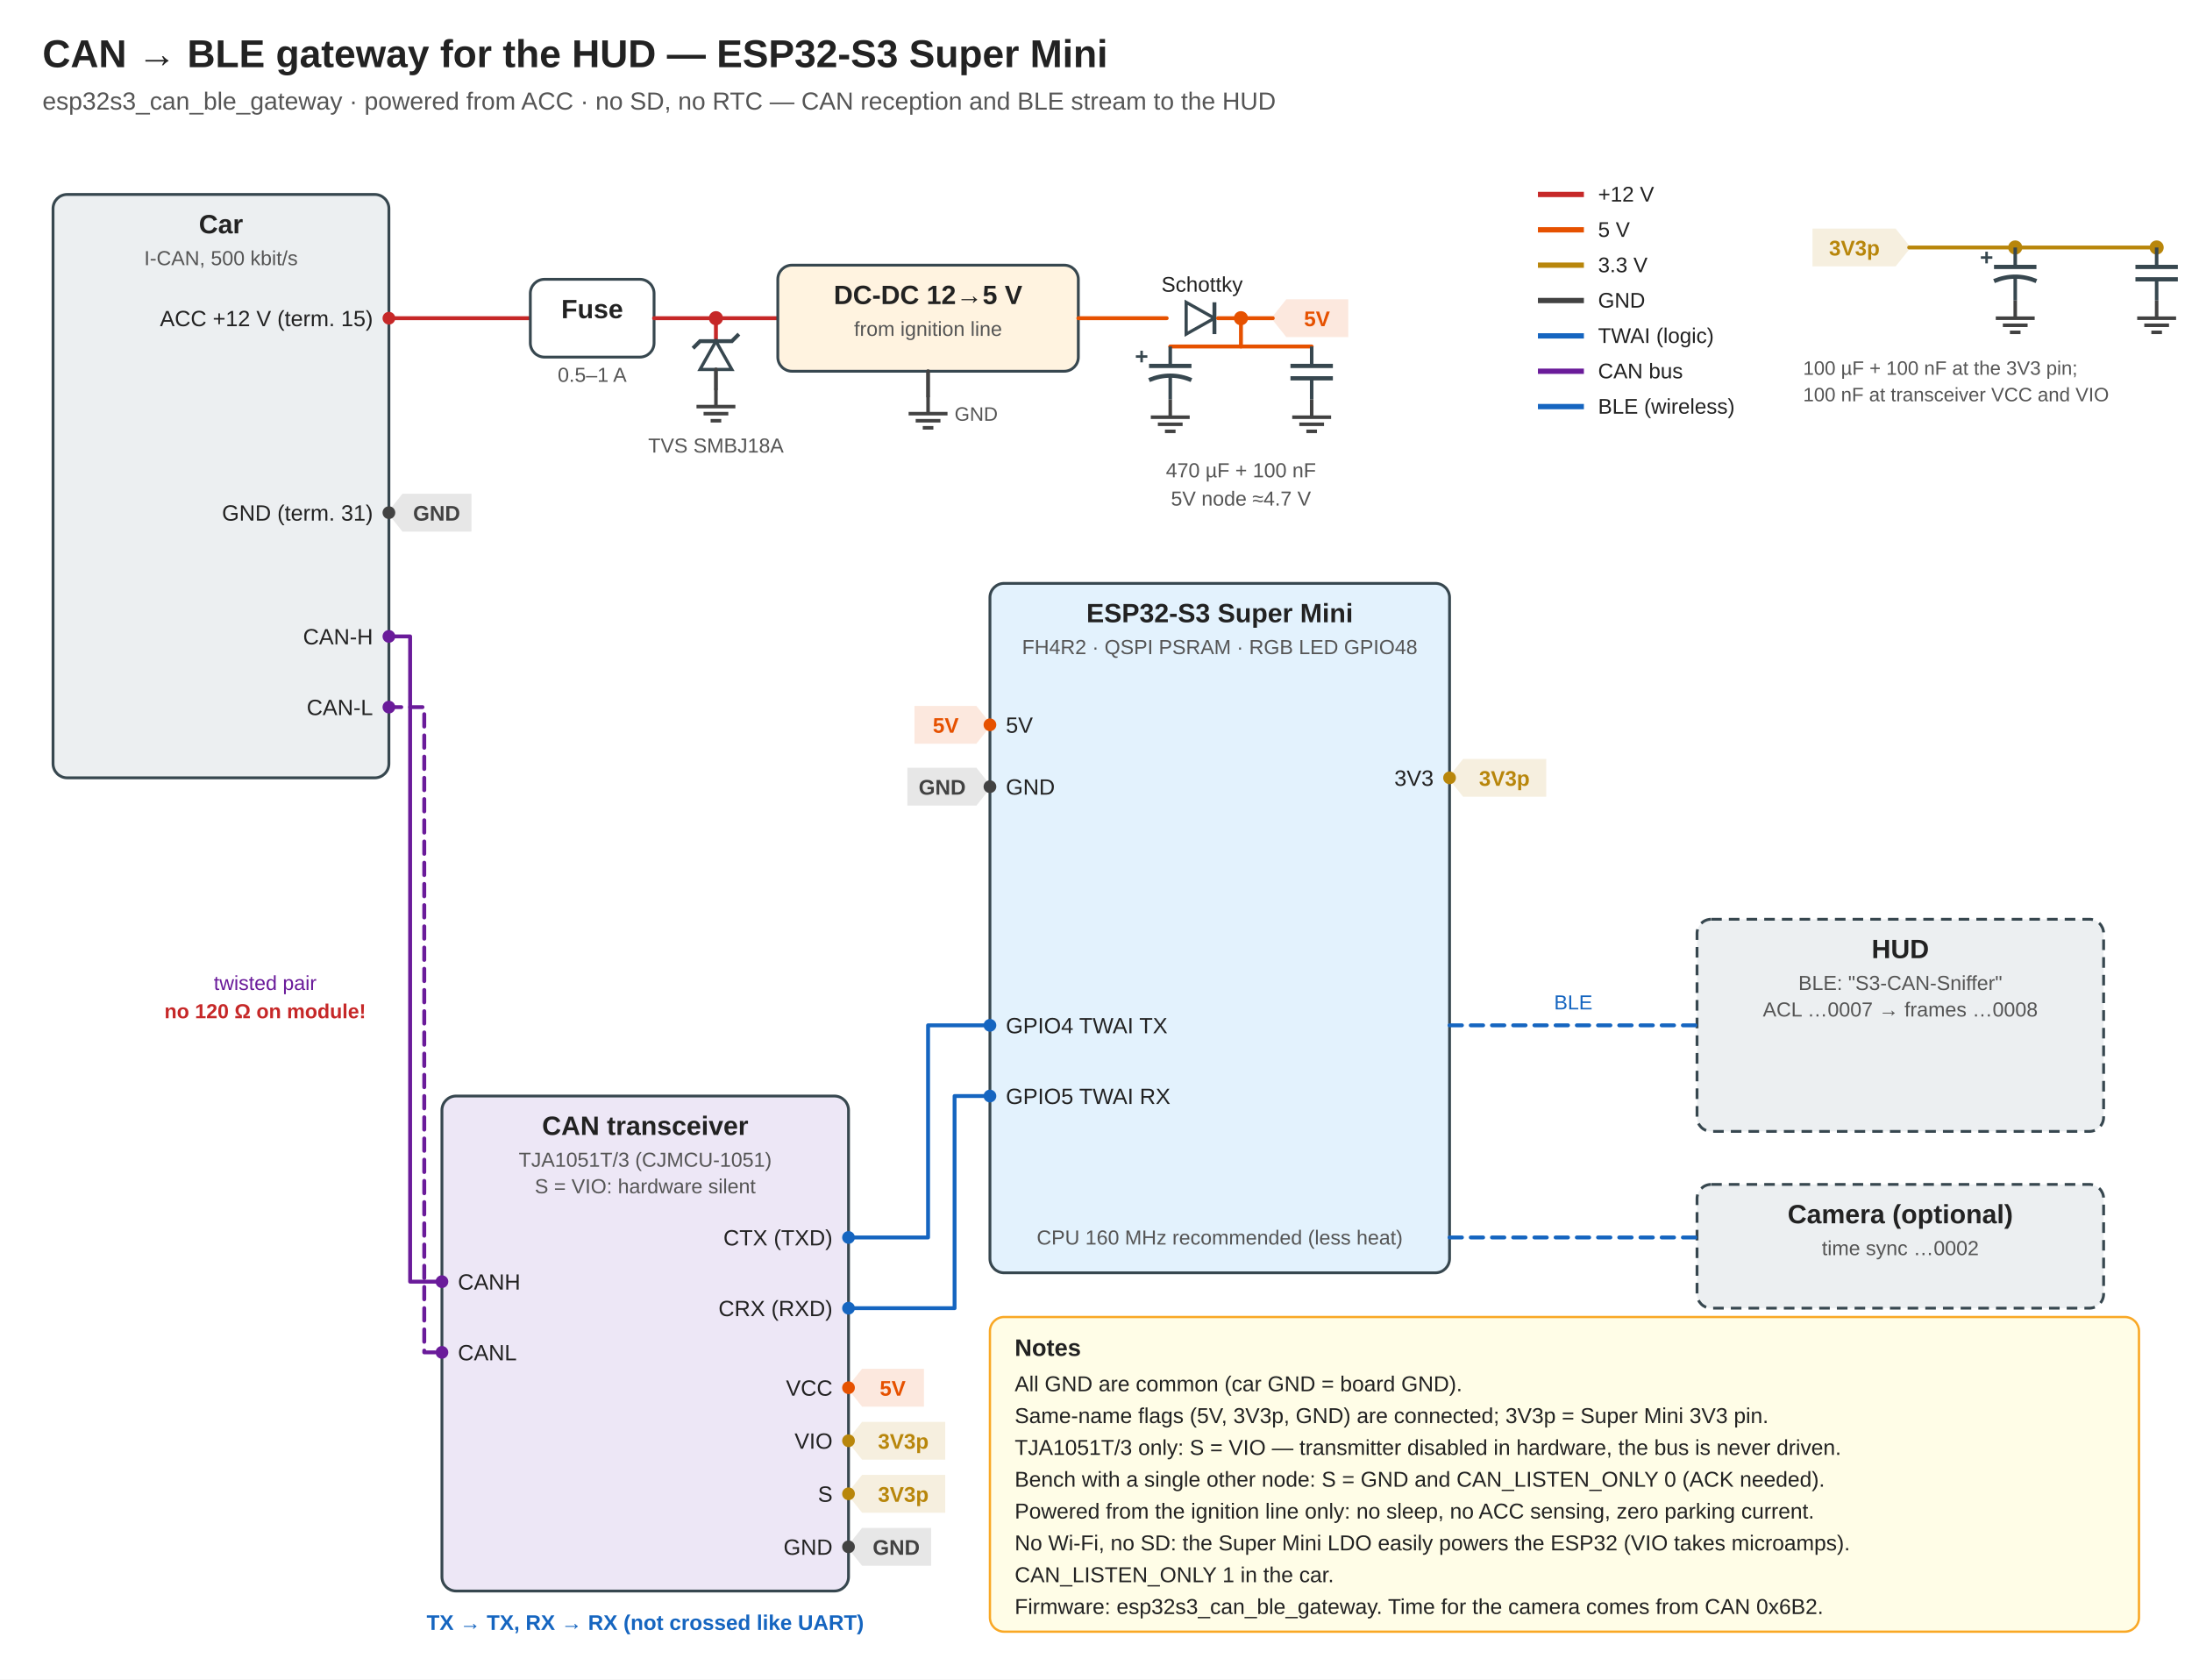
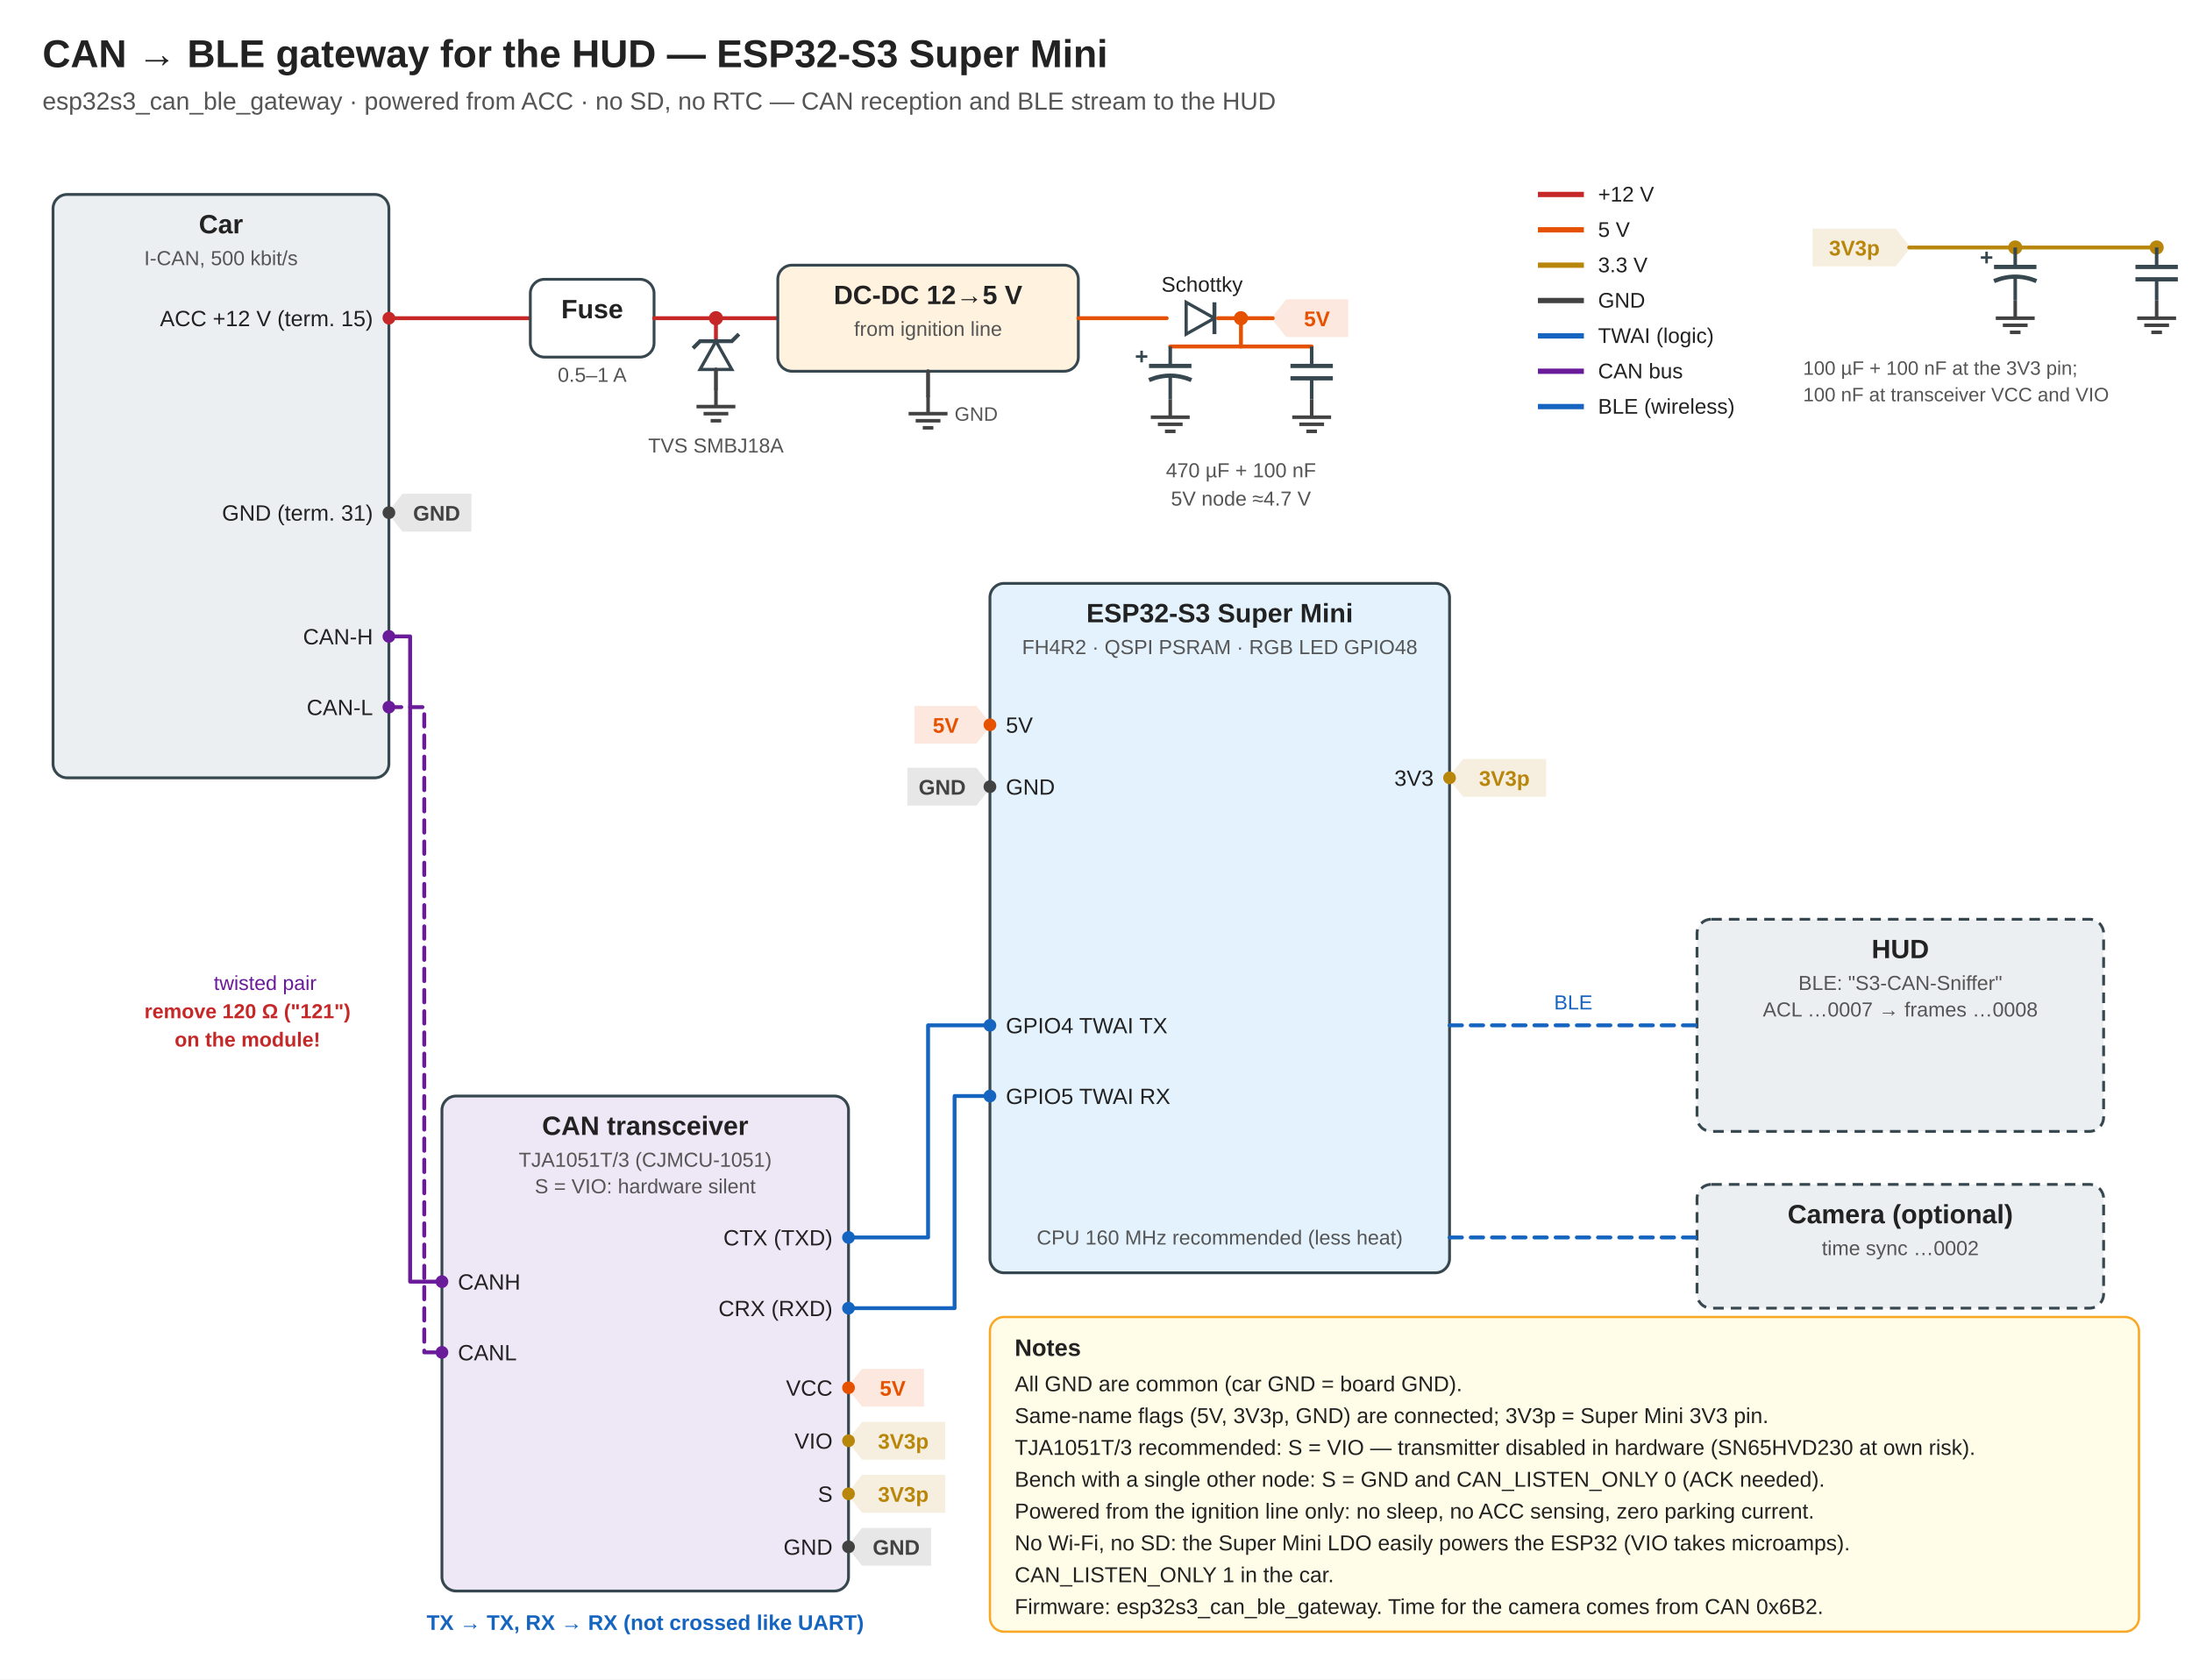
<svg xmlns="http://www.w3.org/2000/svg" width="1240" height="950" viewBox="0 0 1240 950">
  <rect x="0" y="0" width="1240" height="950" fill="#ffffff" />
  <text x="24" y="38" font-family="Segoe UI, Arial, sans-serif" font-size="22" fill="#222" text-anchor="start" font-weight="bold">CAN → BLE gateway for the HUD — ESP32-S3 Super Mini</text>
  <text x="24" y="62" font-family="Segoe UI, Arial, sans-serif" font-size="14" fill="#555" text-anchor="start" font-weight="normal">esp32s3_can_ble_gateway · powered from ACC · no SD, no RTC — CAN reception and BLE stream to the HUD</text>
  <rect x="30" y="110" width="190" height="330" rx="8" fill="#eceff1" stroke="#37474f" stroke-width="1.6" />
  <text x="125.0" y="132" font-family="Segoe UI, Arial, sans-serif" font-size="15" fill="#222" text-anchor="middle" font-weight="bold">Car</text>
  <text x="125.0" y="150" font-family="Segoe UI, Arial, sans-serif" font-size="11.5" fill="#555" text-anchor="middle" font-weight="normal">I-CAN, 500 kbit/s</text>
  <circle cx="220" cy="180" r="3.6" fill="#c62828" />
  <text x="211" y="184.5" font-family="Segoe UI, Arial, sans-serif" font-size="12.5" fill="#222" text-anchor="end" font-weight="normal">ACC +12 V (term. 15)</text>
  <circle cx="220" cy="290" r="3.6" fill="#424242" />
  <text x="211" y="294.5" font-family="Segoe UI, Arial, sans-serif" font-size="12.5" fill="#222" text-anchor="end" font-weight="normal">GND (term. 31)</text>
  <circle cx="220" cy="360" r="3.6" fill="#6a1b9a" />
  <text x="211" y="364.5" font-family="Segoe UI, Arial, sans-serif" font-size="12.5" fill="#222" text-anchor="end" font-weight="normal">CAN-H</text>
  <circle cx="220" cy="400" r="3.6" fill="#6a1b9a" />
  <text x="211" y="404.5" font-family="Segoe UI, Arial, sans-serif" font-size="12.5" fill="#222" text-anchor="end" font-weight="normal">CAN-L</text>
  <polygon points="220,290 228,280 266,280 266,300 228,300" fill="#424242" opacity="0.13" stroke="#424242" stroke-width="1.4" />
  <text x="247.0" y="294.5" font-family="Segoe UI, Arial, sans-serif" font-size="12" fill="#424242" text-anchor="middle" font-weight="bold">GND</text>
  <polyline points="220,180 300,180" fill="none" stroke="#c62828" stroke-width="2.2" stroke-linejoin="round" stroke-linecap="round" />
  <rect x="300" y="158" width="70" height="44" rx="8" fill="#fff" stroke="#37474f" stroke-width="1.6" />
  <text x="335.0" y="180" font-family="Segoe UI, Arial, sans-serif" font-size="15" fill="#222" text-anchor="middle" font-weight="bold">Fuse</text>
  <text x="335" y="216" font-family="Segoe UI, Arial, sans-serif" font-size="11.5" fill="#555" text-anchor="middle" font-weight="normal">0.5–1 A</text>
  <polyline points="370,180 440,180" fill="none" stroke="#c62828" stroke-width="2.2" stroke-linejoin="round" stroke-linecap="round" />
  <circle cx="405" cy="180" r="4" fill="#c62828" />
  <polyline points="405,180 405,192" fill="none" stroke="#c62828" stroke-width="2.2" stroke-linejoin="round" stroke-linecap="round" />
  <polygon points="396,209 414,209 405,193" fill="#fff" stroke="#37474f" stroke-width="1.8" />
  <polyline points="392,197 396,193 414,193 418,189" fill="none" stroke="#37474f" stroke-width="2.2" />
  <polyline points="405,209 405,220" fill="none" stroke="#424242" stroke-width="2.2" stroke-linejoin="round" stroke-linecap="round" />
  <line x1="405" y1="220" x2="405" y2="230" stroke="#424242" stroke-width="2" />
  <line x1="394" y1="230" x2="416" y2="230" stroke="#424242" stroke-width="2" />
  <line x1="398" y1="234" x2="412" y2="234" stroke="#424242" stroke-width="2" />
  <line x1="402" y1="238" x2="408" y2="238" stroke="#424242" stroke-width="2" />
  <text x="405" y="256" font-family="Segoe UI, Arial, sans-serif" font-size="11.5" fill="#555" text-anchor="middle" font-weight="normal">TVS SMBJ18A</text>
  <rect x="440" y="150" width="170" height="60" rx="8" fill="#fff3e0" stroke="#37474f" stroke-width="1.6" />
  <text x="525.0" y="172" font-family="Segoe UI, Arial, sans-serif" font-size="15" fill="#222" text-anchor="middle" font-weight="bold">DC-DC 12→5 V</text>
  <text x="525.0" y="190" font-family="Segoe UI, Arial, sans-serif" font-size="11.5" fill="#555" text-anchor="middle" font-weight="normal">from ignition line</text>
  <polyline points="525,210 525,224" fill="none" stroke="#424242" stroke-width="2.2" stroke-linejoin="round" stroke-linecap="round" />
  <line x1="525" y1="224" x2="525" y2="234" stroke="#424242" stroke-width="2" />
  <line x1="514" y1="234" x2="536" y2="234" stroke="#424242" stroke-width="2" />
  <line x1="518" y1="238" x2="532" y2="238" stroke="#424242" stroke-width="2" />
  <line x1="522" y1="242" x2="528" y2="242" stroke="#424242" stroke-width="2" />
  <text x="540" y="238" font-family="Segoe UI, Arial, sans-serif" font-size="11" fill="#555" text-anchor="start" font-weight="normal">GND</text>
  <polyline points="610,180 660,180" fill="none" stroke="#e65100" stroke-width="2.2" stroke-linejoin="round" stroke-linecap="round" />
  <polygon points="671,171 671,189 687,180" fill="#fff" stroke="#37474f" stroke-width="1.8" />
  <line x1="687" y1="171" x2="687" y2="189" stroke="#37474f" stroke-width="2.2" />
  <text x="680" y="165" font-family="Segoe UI, Arial, sans-serif" font-size="12" fill="#222" text-anchor="middle" font-weight="normal">Schottky</text>
  <polyline points="689,180 720,180" fill="none" stroke="#e65100" stroke-width="2.2" stroke-linejoin="round" stroke-linecap="round" />
  <text x="702" y="286" font-family="Segoe UI, Arial, sans-serif" font-size="11.5" fill="#555" text-anchor="middle" font-weight="normal">5V node ≈4.7 V</text>
  <circle cx="702" cy="180" r="4" fill="#e65100" />
  <polyline points="702,180 702,196 662,196" fill="none" stroke="#e65100" stroke-width="2.2" stroke-linejoin="round" stroke-linecap="round" />
  <polyline points="702,196 742,196" fill="none" stroke="#e65100" stroke-width="2.2" stroke-linejoin="round" stroke-linecap="round" />
  <line x1="662" y1="196" x2="662" y2="207" stroke="#37474f" stroke-width="2" />
  <line x1="650" y1="207" x2="674" y2="207" stroke="#37474f" stroke-width="2.4" />
  <path d="M 650 215 Q 662 210 674 215" fill="none" stroke="#37474f" stroke-width="2.4" />
  <line x1="662" y1="213" x2="662" y2="226" stroke="#37474f" stroke-width="2" />
  <text x="680" y="216" font-family="Segoe UI, Arial, sans-serif" font-size="12" fill="#222" text-anchor="start" font-weight="normal" />
  <text x="642" y="206" font-family="Segoe UI, Arial, sans-serif" font-size="13" fill="#37474f" text-anchor="start" font-weight="bold">+</text>
  <line x1="742" y1="196" x2="742" y2="207" stroke="#37474f" stroke-width="2" />
  <line x1="730" y1="207" x2="754" y2="207" stroke="#37474f" stroke-width="2.4" />
  <line x1="730" y1="214" x2="754" y2="214" stroke="#37474f" stroke-width="2.4" />
  <line x1="742" y1="214" x2="742" y2="226" stroke="#37474f" stroke-width="2" />
  <line x1="662" y1="226" x2="662" y2="236" stroke="#424242" stroke-width="2" />
  <line x1="651" y1="236" x2="673" y2="236" stroke="#424242" stroke-width="2" />
  <line x1="655" y1="240" x2="669" y2="240" stroke="#424242" stroke-width="2" />
  <line x1="659" y1="244" x2="665" y2="244" stroke="#424242" stroke-width="2" />
  <line x1="742" y1="226" x2="742" y2="236" stroke="#424242" stroke-width="2" />
  <line x1="731" y1="236" x2="753" y2="236" stroke="#424242" stroke-width="2" />
  <line x1="735" y1="240" x2="749" y2="240" stroke="#424242" stroke-width="2" />
  <line x1="739" y1="244" x2="745" y2="244" stroke="#424242" stroke-width="2" />
  <text x="702" y="270" font-family="Segoe UI, Arial, sans-serif" font-size="11.5" fill="#555" text-anchor="middle" font-weight="normal">470 µF + 100 nF</text>
  <polygon points="720,180 728,170 762,170 762,190 728,190" fill="#e65100" opacity="0.13" stroke="#e65100" stroke-width="1.4" />
  <text x="745.0" y="184.5" font-family="Segoe UI, Arial, sans-serif" font-size="12" fill="#e65100" text-anchor="middle" font-weight="bold">5V</text>
  <rect x="560" y="330" width="260" height="390" rx="8" fill="#e3f2fd" stroke="#37474f" stroke-width="1.6" />
  <text x="690.0" y="352" font-family="Segoe UI, Arial, sans-serif" font-size="15" fill="#222" text-anchor="middle" font-weight="bold">ESP32-S3 Super Mini</text>
  <text x="690.0" y="370" font-family="Segoe UI, Arial, sans-serif" font-size="11.5" fill="#555" text-anchor="middle" font-weight="normal">FH4R2 · QSPI PSRAM · RGB LED GPIO48</text>
  <circle cx="560" cy="410" r="3.6" fill="#e65100" />
  <text x="569" y="414.5" font-family="Segoe UI, Arial, sans-serif" font-size="12.5" fill="#222" text-anchor="start" font-weight="normal">5V</text>
  <polygon points="560,410 552,400 518,400 518,420 552,420" fill="#e65100" opacity="0.13" stroke="#e65100" stroke-width="1.4" />
  <text x="535.0" y="414.5" font-family="Segoe UI, Arial, sans-serif" font-size="12" fill="#e65100" text-anchor="middle" font-weight="bold">5V</text>
  <circle cx="560" cy="445" r="3.6" fill="#424242" />
  <text x="569" y="449.5" font-family="Segoe UI, Arial, sans-serif" font-size="12.5" fill="#222" text-anchor="start" font-weight="normal">GND</text>
  <polygon points="560,445 552,435 514,435 514,455 552,455" fill="#424242" opacity="0.13" stroke="#424242" stroke-width="1.4" />
  <text x="533.0" y="449.5" font-family="Segoe UI, Arial, sans-serif" font-size="12" fill="#424242" text-anchor="middle" font-weight="bold">GND</text>
  <circle cx="560" cy="580" r="3.6" fill="#1565c0" />
  <text x="569" y="584.5" font-family="Segoe UI, Arial, sans-serif" font-size="12.5" fill="#222" text-anchor="start" font-weight="normal">GPIO4  TWAI TX</text>
  <circle cx="560" cy="620" r="3.6" fill="#1565c0" />
  <text x="569" y="624.5" font-family="Segoe UI, Arial, sans-serif" font-size="12.5" fill="#222" text-anchor="start" font-weight="normal">GPIO5  TWAI RX</text>
  <circle cx="820" cy="440" r="3.6" fill="#b8860b" />
  <text x="811" y="444.5" font-family="Segoe UI, Arial, sans-serif" font-size="12.5" fill="#222" text-anchor="end" font-weight="normal">3V3</text>
  <polygon points="820,440 828,430 874,430 874,450 828,450" fill="#b8860b" opacity="0.13" stroke="#b8860b" stroke-width="1.4" />
  <text x="851.0" y="444.5" font-family="Segoe UI, Arial, sans-serif" font-size="12" fill="#b8860b" text-anchor="middle" font-weight="bold">3V3p</text>
  <text x="690.0" y="704" font-family="Segoe UI, Arial, sans-serif" font-size="11.5" fill="#555" text-anchor="middle" font-weight="normal">CPU 160 MHz recommended (less heat)</text>
  <rect x="250" y="620" width="230" height="280" rx="8" fill="#ede7f6" stroke="#37474f" stroke-width="1.6" />
  <text x="365.0" y="642" font-family="Segoe UI, Arial, sans-serif" font-size="15" fill="#222" text-anchor="middle" font-weight="bold">CAN transceiver</text>
  <text x="365.0" y="660" font-family="Segoe UI, Arial, sans-serif" font-size="11.5" fill="#555" text-anchor="middle" font-weight="normal">TJA1051T/3 (CJMCU-1051)</text>
  <text x="365.0" y="675" font-family="Segoe UI, Arial, sans-serif" font-size="11.5" fill="#555" text-anchor="middle" font-weight="normal">S = VIO: hardware silent</text>
  <circle cx="250" cy="725" r="3.6" fill="#6a1b9a" />
  <text x="259" y="729.5" font-family="Segoe UI, Arial, sans-serif" font-size="12.5" fill="#222" text-anchor="start" font-weight="normal">CANH</text>
  <circle cx="250" cy="765" r="3.6" fill="#6a1b9a" />
  <text x="259" y="769.5" font-family="Segoe UI, Arial, sans-serif" font-size="12.5" fill="#222" text-anchor="start" font-weight="normal">CANL</text>
  <circle cx="480" cy="700" r="3.6" fill="#1565c0" />
  <text x="471" y="704.5" font-family="Segoe UI, Arial, sans-serif" font-size="12.5" fill="#222" text-anchor="end" font-weight="normal">CTX (TXD)</text>
  <circle cx="480" cy="740" r="3.6" fill="#1565c0" />
  <text x="471" y="744.5" font-family="Segoe UI, Arial, sans-serif" font-size="12.5" fill="#222" text-anchor="end" font-weight="normal">CRX (RXD)</text>
  <circle cx="480" cy="785" r="3.6" fill="#e65100" />
  <text x="471" y="789.5" font-family="Segoe UI, Arial, sans-serif" font-size="12.5" fill="#222" text-anchor="end" font-weight="normal">VCC</text>
  <polygon points="480,785 488,775 522,775 522,795 488,795" fill="#e65100" opacity="0.13" stroke="#e65100" stroke-width="1.4" />
  <text x="505.0" y="789.5" font-family="Segoe UI, Arial, sans-serif" font-size="12" fill="#e65100" text-anchor="middle" font-weight="bold">5V</text>
  <circle cx="480" cy="815" r="3.6" fill="#b8860b" />
  <text x="471" y="819.5" font-family="Segoe UI, Arial, sans-serif" font-size="12.5" fill="#222" text-anchor="end" font-weight="normal">VIO</text>
  <polygon points="480,815 488,805 534,805 534,825 488,825" fill="#b8860b" opacity="0.13" stroke="#b8860b" stroke-width="1.4" />
  <text x="511.0" y="819.5" font-family="Segoe UI, Arial, sans-serif" font-size="12" fill="#b8860b" text-anchor="middle" font-weight="bold">3V3p</text>
  <circle cx="480" cy="845" r="3.6" fill="#b8860b" />
  <text x="471" y="849.5" font-family="Segoe UI, Arial, sans-serif" font-size="12.5" fill="#222" text-anchor="end" font-weight="normal">S</text>
  <polygon points="480,845 488,835 534,835 534,855 488,855" fill="#b8860b" opacity="0.13" stroke="#b8860b" stroke-width="1.4" />
  <text x="511.0" y="849.5" font-family="Segoe UI, Arial, sans-serif" font-size="12" fill="#b8860b" text-anchor="middle" font-weight="bold">3V3p</text>
  <circle cx="480" cy="875" r="3.6" fill="#424242" />
  <text x="471" y="879.5" font-family="Segoe UI, Arial, sans-serif" font-size="12.5" fill="#222" text-anchor="end" font-weight="normal">GND</text>
  <polygon points="480,875 488,865 526,865 526,885 488,885" fill="#424242" opacity="0.13" stroke="#424242" stroke-width="1.4" />
  <text x="507.0" y="879.5" font-family="Segoe UI, Arial, sans-serif" font-size="12" fill="#424242" text-anchor="middle" font-weight="bold">GND</text>
  <polyline points="220,360 232,360 232,725 250,725" fill="none" stroke="#6a1b9a" stroke-width="2.2" stroke-linejoin="round" stroke-linecap="round" />
  <polyline points="220,400 240,400 240,765 250,765" fill="none" stroke="#6a1b9a" stroke-width="2.2" stroke-linejoin="round" stroke-linecap="round" stroke-dasharray="7,5" />
  <text x="150" y="560" font-family="Segoe UI, Arial, sans-serif" font-size="11.5" fill="#6a1b9a" text-anchor="middle" font-weight="normal">twisted pair</text>
-   <text x="150" y="576" font-family="Segoe UI, Arial, sans-serif" font-size="11.5" fill="#c62828" text-anchor="middle" font-weight="bold">no 120 Ω on module!</text>
+   <text x="140" y="576" font-family="Segoe UI, Arial, sans-serif" font-size="11.5" fill="#c62828" text-anchor="middle" font-weight="bold">remove 120 Ω ("121")</text>
+   <text x="140" y="592" font-family="Segoe UI, Arial, sans-serif" font-size="11.5" fill="#c62828" text-anchor="middle" font-weight="bold">on the module!</text>
  <polyline points="560,580 525,580 525,700 480,700" fill="none" stroke="#1565c0" stroke-width="2.2" stroke-linejoin="round" stroke-linecap="round" />
  <polyline points="560,620 540,620 540,740 480,740" fill="none" stroke="#1565c0" stroke-width="2.2" stroke-linejoin="round" stroke-linecap="round" />
  <text x="365" y="922" font-family="Segoe UI, Arial, sans-serif" font-size="12" fill="#1565c0" text-anchor="middle" font-weight="bold">TX → TX, RX → RX (not crossed like UART)</text>
  <rect x="960" y="520" width="230" height="120" rx="8" fill="#eceff1" stroke="#37474f" stroke-width="1.6" stroke-dasharray="6,4" />
  <text x="1075.0" y="542" font-family="Segoe UI, Arial, sans-serif" font-size="15" fill="#222" text-anchor="middle" font-weight="bold">HUD</text>
  <text x="1075.0" y="560" font-family="Segoe UI, Arial, sans-serif" font-size="11.5" fill="#555" text-anchor="middle" font-weight="normal">BLE: "S3-CAN-Sniffer"</text>
  <text x="1075.0" y="575" font-family="Segoe UI, Arial, sans-serif" font-size="11.5" fill="#555" text-anchor="middle" font-weight="normal">ACL …0007 → frames …0008</text>
  <polyline points="820,580 960,580" fill="none" stroke="#1565c0" stroke-width="2.2" stroke-linejoin="round" stroke-linecap="round" stroke-dasharray="7,5" />
  <text x="890" y="571" font-family="Segoe UI, Arial, sans-serif" font-size="11.5" fill="#1565c0" text-anchor="middle" font-weight="normal">BLE</text>
  <rect x="960" y="670" width="230" height="70" rx="8" fill="#eceff1" stroke="#37474f" stroke-width="1.6" stroke-dasharray="6,4" />
  <text x="1075.0" y="692" font-family="Segoe UI, Arial, sans-serif" font-size="15" fill="#222" text-anchor="middle" font-weight="bold">Camera (optional)</text>
  <text x="1075.0" y="710" font-family="Segoe UI, Arial, sans-serif" font-size="11.5" fill="#555" text-anchor="middle" font-weight="normal">time sync …0002</text>
  <polyline points="820,700 960,700" fill="none" stroke="#1565c0" stroke-width="2.2" stroke-linejoin="round" stroke-linecap="round" stroke-dasharray="7,5" />
  <polygon points="1080,140 1072,130 1026,130 1026,150 1072,150" fill="#b8860b" opacity="0.13" stroke="#b8860b" stroke-width="1.4" />
  <text x="1049.0" y="144.5" font-family="Segoe UI, Arial, sans-serif" font-size="12" fill="#b8860b" text-anchor="middle" font-weight="bold">3V3p</text>
  <polyline points="1080,140 1220,140" fill="none" stroke="#b8860b" stroke-width="2.2" stroke-linejoin="round" stroke-linecap="round" />
  <circle cx="1140" cy="140" r="4" fill="#b8860b" />
  <line x1="1140" y1="140" x2="1140" y2="151" stroke="#37474f" stroke-width="2" />
  <line x1="1128" y1="151" x2="1152" y2="151" stroke="#37474f" stroke-width="2.4" />
  <path d="M 1128 159 Q 1140 154 1152 159" fill="none" stroke="#37474f" stroke-width="2.4" />
  <line x1="1140" y1="157" x2="1140" y2="170" stroke="#37474f" stroke-width="2" />
  <text x="1158" y="160" font-family="Segoe UI, Arial, sans-serif" font-size="12" fill="#222" text-anchor="start" font-weight="normal" />
  <text x="1120" y="150" font-family="Segoe UI, Arial, sans-serif" font-size="13" fill="#37474f" text-anchor="start" font-weight="bold">+</text>
  <line x1="1140" y1="170" x2="1140" y2="180" stroke="#424242" stroke-width="2" />
  <line x1="1129" y1="180" x2="1151" y2="180" stroke="#424242" stroke-width="2" />
  <line x1="1133" y1="184" x2="1147" y2="184" stroke="#424242" stroke-width="2" />
  <line x1="1137" y1="188" x2="1143" y2="188" stroke="#424242" stroke-width="2" />
  <circle cx="1220" cy="140" r="4" fill="#b8860b" />
  <line x1="1220" y1="140" x2="1220" y2="151" stroke="#37474f" stroke-width="2" />
  <line x1="1208" y1="151" x2="1232" y2="151" stroke="#37474f" stroke-width="2.4" />
  <line x1="1208" y1="158" x2="1232" y2="158" stroke="#37474f" stroke-width="2.4" />
  <line x1="1220" y1="158" x2="1220" y2="170" stroke="#37474f" stroke-width="2" />
  <line x1="1220" y1="170" x2="1220" y2="180" stroke="#424242" stroke-width="2" />
  <line x1="1209" y1="180" x2="1231" y2="180" stroke="#424242" stroke-width="2" />
  <line x1="1213" y1="184" x2="1227" y2="184" stroke="#424242" stroke-width="2" />
  <line x1="1217" y1="188" x2="1223" y2="188" stroke="#424242" stroke-width="2" />
  <text x="1020" y="212" font-family="Segoe UI, Arial, sans-serif" font-size="11" fill="#555" text-anchor="start" font-weight="normal">100 µF + 100 nF at the 3V3 pin;</text>
  <text x="1020" y="227" font-family="Segoe UI, Arial, sans-serif" font-size="11" fill="#555" text-anchor="start" font-weight="normal">100 nF at transceiver VCC and VIO</text>
  <line x1="870" y1="110" x2="896" y2="110" stroke="#c62828" stroke-width="3" />
  <text x="904" y="114" font-family="Segoe UI, Arial, sans-serif" font-size="12" fill="#222" text-anchor="start" font-weight="normal">+12 V</text>
  <line x1="870" y1="130" x2="896" y2="130" stroke="#e65100" stroke-width="3" />
  <text x="904" y="134" font-family="Segoe UI, Arial, sans-serif" font-size="12" fill="#222" text-anchor="start" font-weight="normal">5 V</text>
  <line x1="870" y1="150" x2="896" y2="150" stroke="#b8860b" stroke-width="3" />
  <text x="904" y="154" font-family="Segoe UI, Arial, sans-serif" font-size="12" fill="#222" text-anchor="start" font-weight="normal">3.3 V</text>
  <line x1="870" y1="170" x2="896" y2="170" stroke="#424242" stroke-width="3" />
  <text x="904" y="174" font-family="Segoe UI, Arial, sans-serif" font-size="12" fill="#222" text-anchor="start" font-weight="normal">GND</text>
  <line x1="870" y1="190" x2="896" y2="190" stroke="#1565c0" stroke-width="3" />
  <text x="904" y="194" font-family="Segoe UI, Arial, sans-serif" font-size="12" fill="#222" text-anchor="start" font-weight="normal">TWAI (logic)</text>
  <line x1="870" y1="210" x2="896" y2="210" stroke="#6a1b9a" stroke-width="3" />
  <text x="904" y="214" font-family="Segoe UI, Arial, sans-serif" font-size="12" fill="#222" text-anchor="start" font-weight="normal">CAN bus</text>
  <line x1="870" y1="230" x2="896" y2="230" stroke="#1565c0" stroke-width="3" />
  <text x="904" y="234" font-family="Segoe UI, Arial, sans-serif" font-size="12" fill="#222" text-anchor="start" font-weight="normal">BLE (wireless)</text>
  <rect x="560" y="745" width="650" height="178" rx="8" fill="#fffde7" stroke="#f9a825" stroke-width="1.3" />
  <text x="574" y="767" font-family="Segoe UI, Arial, sans-serif" font-size="13.5" fill="#222" text-anchor="start" font-weight="bold">Notes</text>
  <text x="574" y="787" font-family="Segoe UI, Arial, sans-serif" font-size="12.2" fill="#222" text-anchor="start" font-weight="normal">All GND are common (car GND = board GND).</text>
  <text x="574" y="805" font-family="Segoe UI, Arial, sans-serif" font-size="12.2" fill="#222" text-anchor="start" font-weight="normal">Same-name flags (5V, 3V3p, GND) are connected; 3V3p = Super Mini 3V3 pin.</text>
-   <text x="574" y="823" font-family="Segoe UI, Arial, sans-serif" font-size="12.2" fill="#222" text-anchor="start" font-weight="normal">TJA1051T/3 only: S = VIO — transmitter disabled in hardware, the bus is never driven.</text>
+   <text x="574" y="823" font-family="Segoe UI, Arial, sans-serif" font-size="12.2" fill="#222" text-anchor="start" font-weight="normal">TJA1051T/3 recommended: S = VIO — transmitter disabled in hardware (SN65HVD230 at own risk).</text>
  <text x="574" y="841" font-family="Segoe UI, Arial, sans-serif" font-size="12.2" fill="#222" text-anchor="start" font-weight="normal">Bench with a single other node: S = GND and CAN_LISTEN_ONLY 0 (ACK needed).</text>
  <text x="574" y="859" font-family="Segoe UI, Arial, sans-serif" font-size="12.2" fill="#222" text-anchor="start" font-weight="normal">Powered from the ignition line only: no sleep, no ACC sensing, zero parking current.</text>
  <text x="574" y="877" font-family="Segoe UI, Arial, sans-serif" font-size="12.2" fill="#222" text-anchor="start" font-weight="normal">No Wi-Fi, no SD: the Super Mini LDO easily powers the ESP32 (VIO takes microamps).</text>
  <text x="574" y="895" font-family="Segoe UI, Arial, sans-serif" font-size="12.2" fill="#222" text-anchor="start" font-weight="normal">CAN_LISTEN_ONLY 1 in the car.</text>
  <text x="574" y="913" font-family="Segoe UI, Arial, sans-serif" font-size="12.2" fill="#222" text-anchor="start" font-weight="normal">Firmware: esp32s3_can_ble_gateway. Time for the camera comes from CAN 0x6B2.</text>
</svg>
